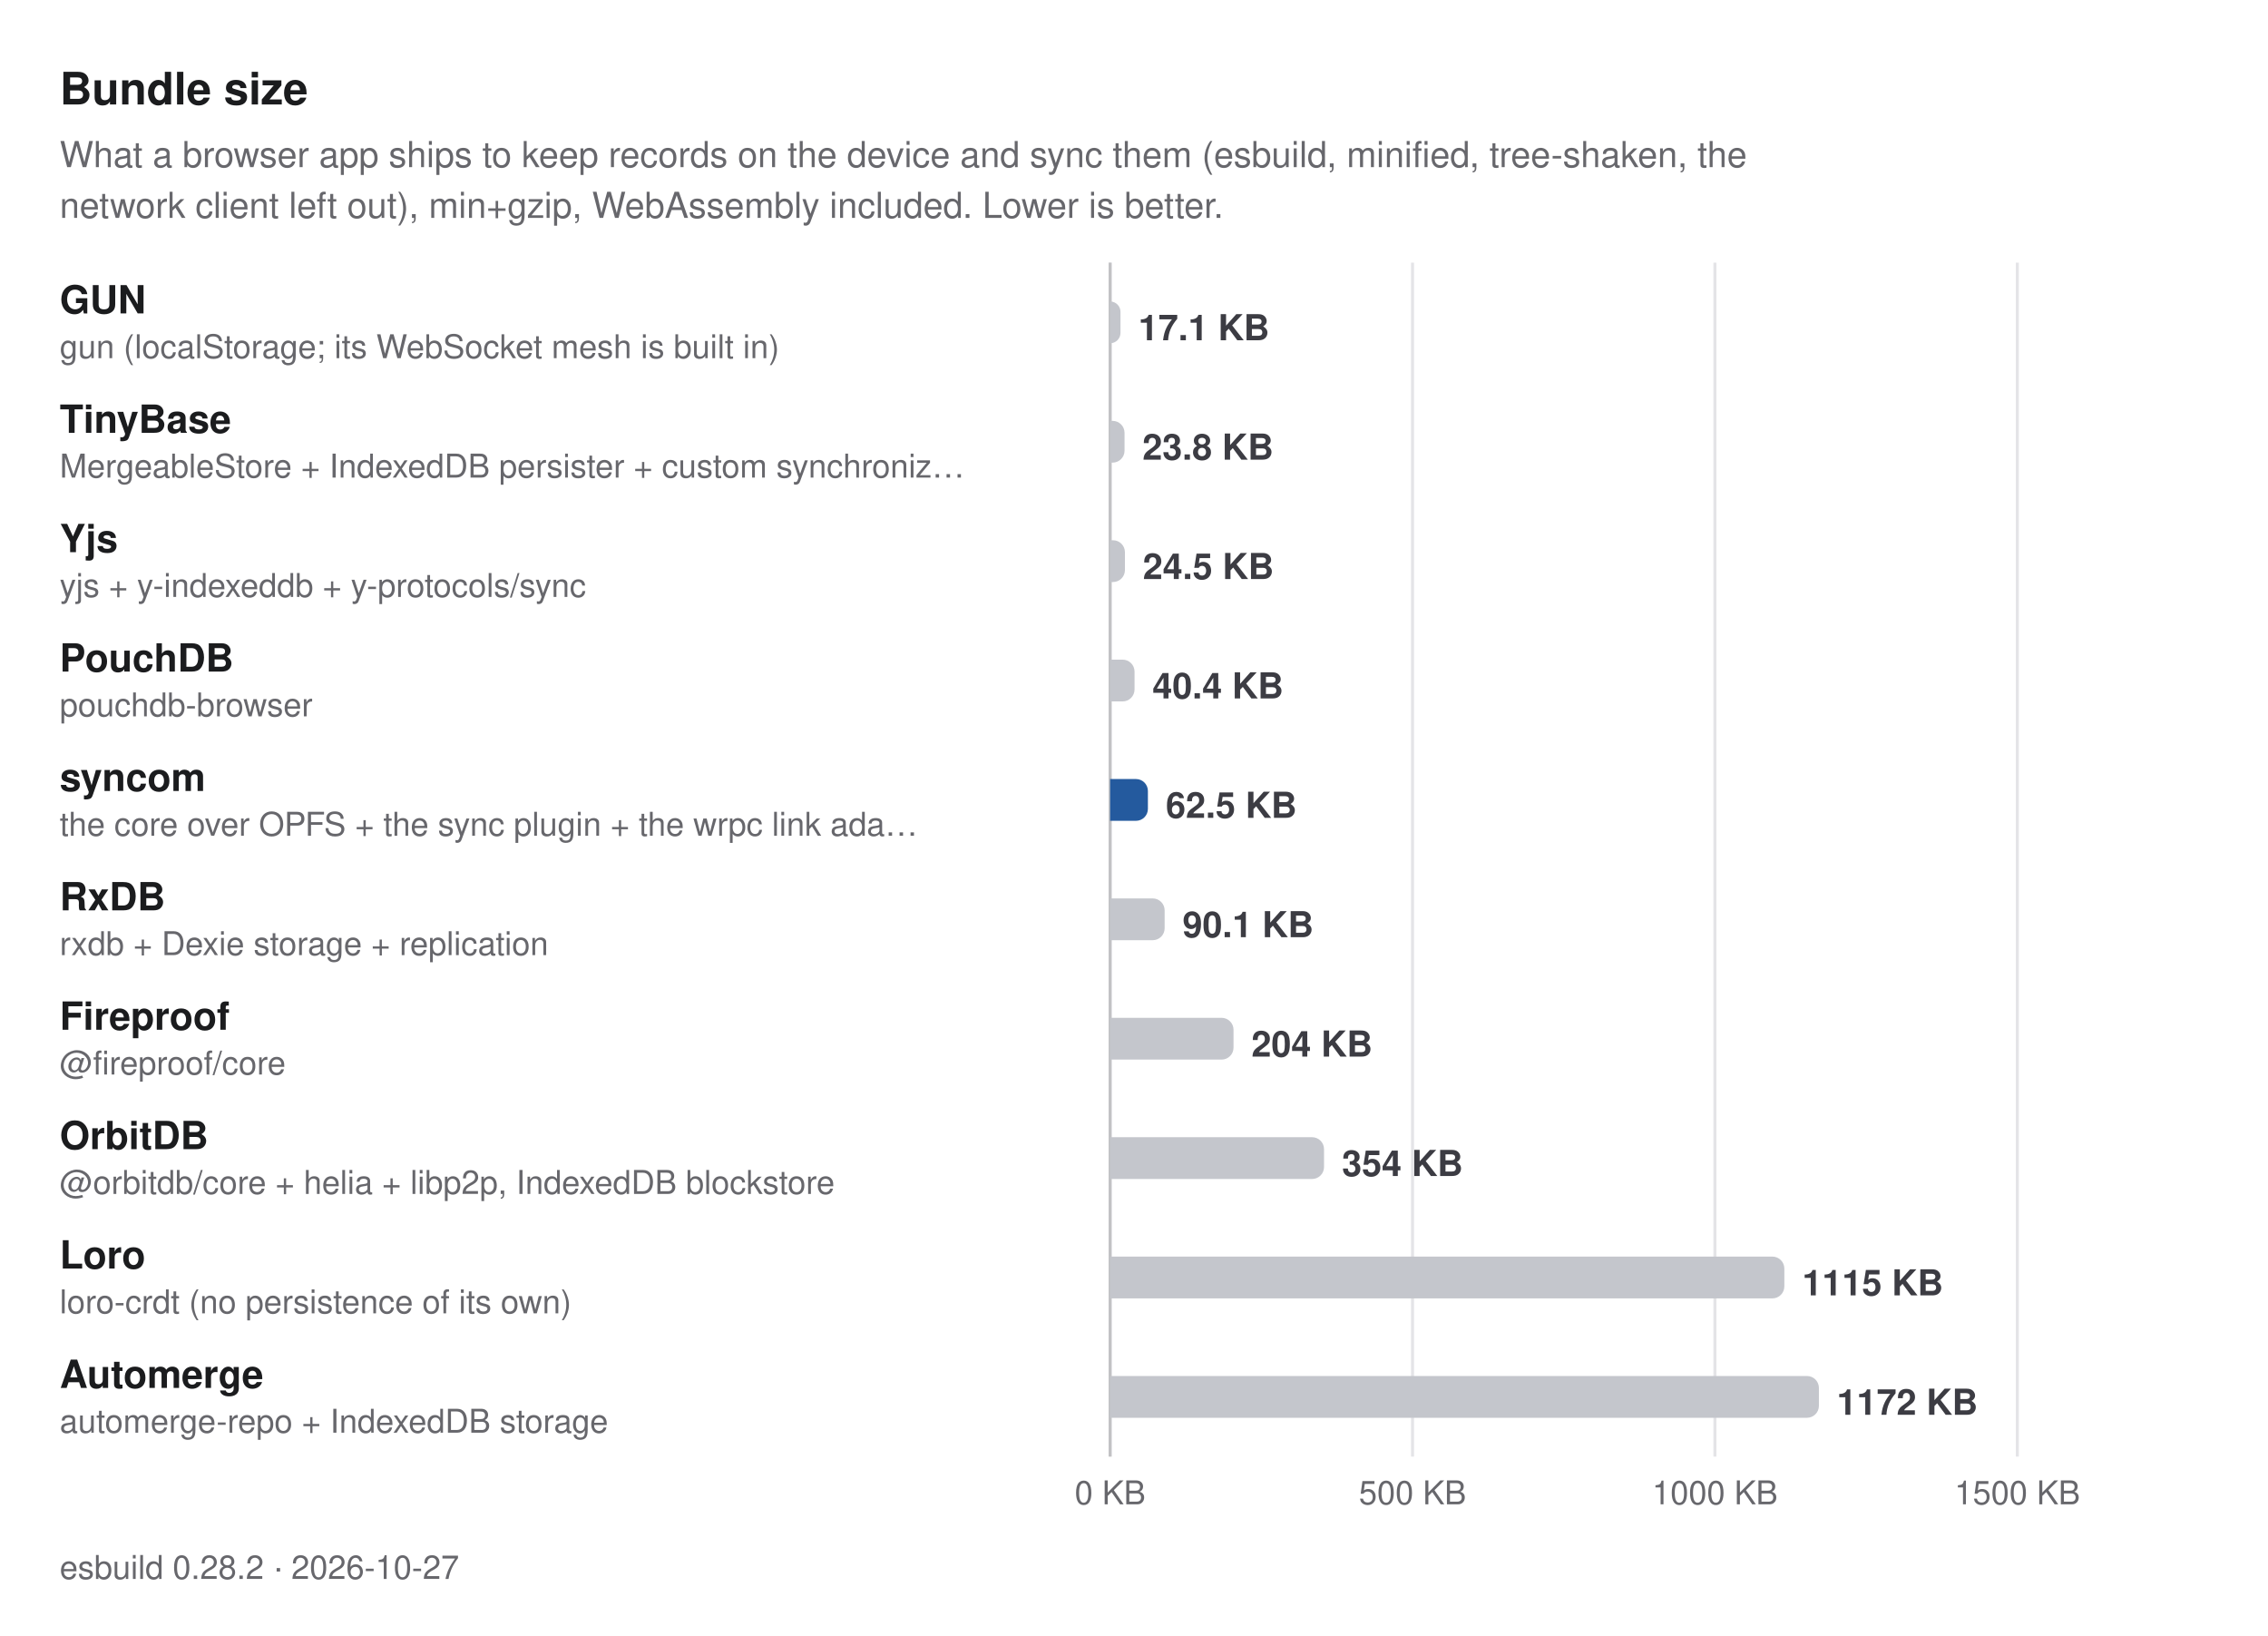
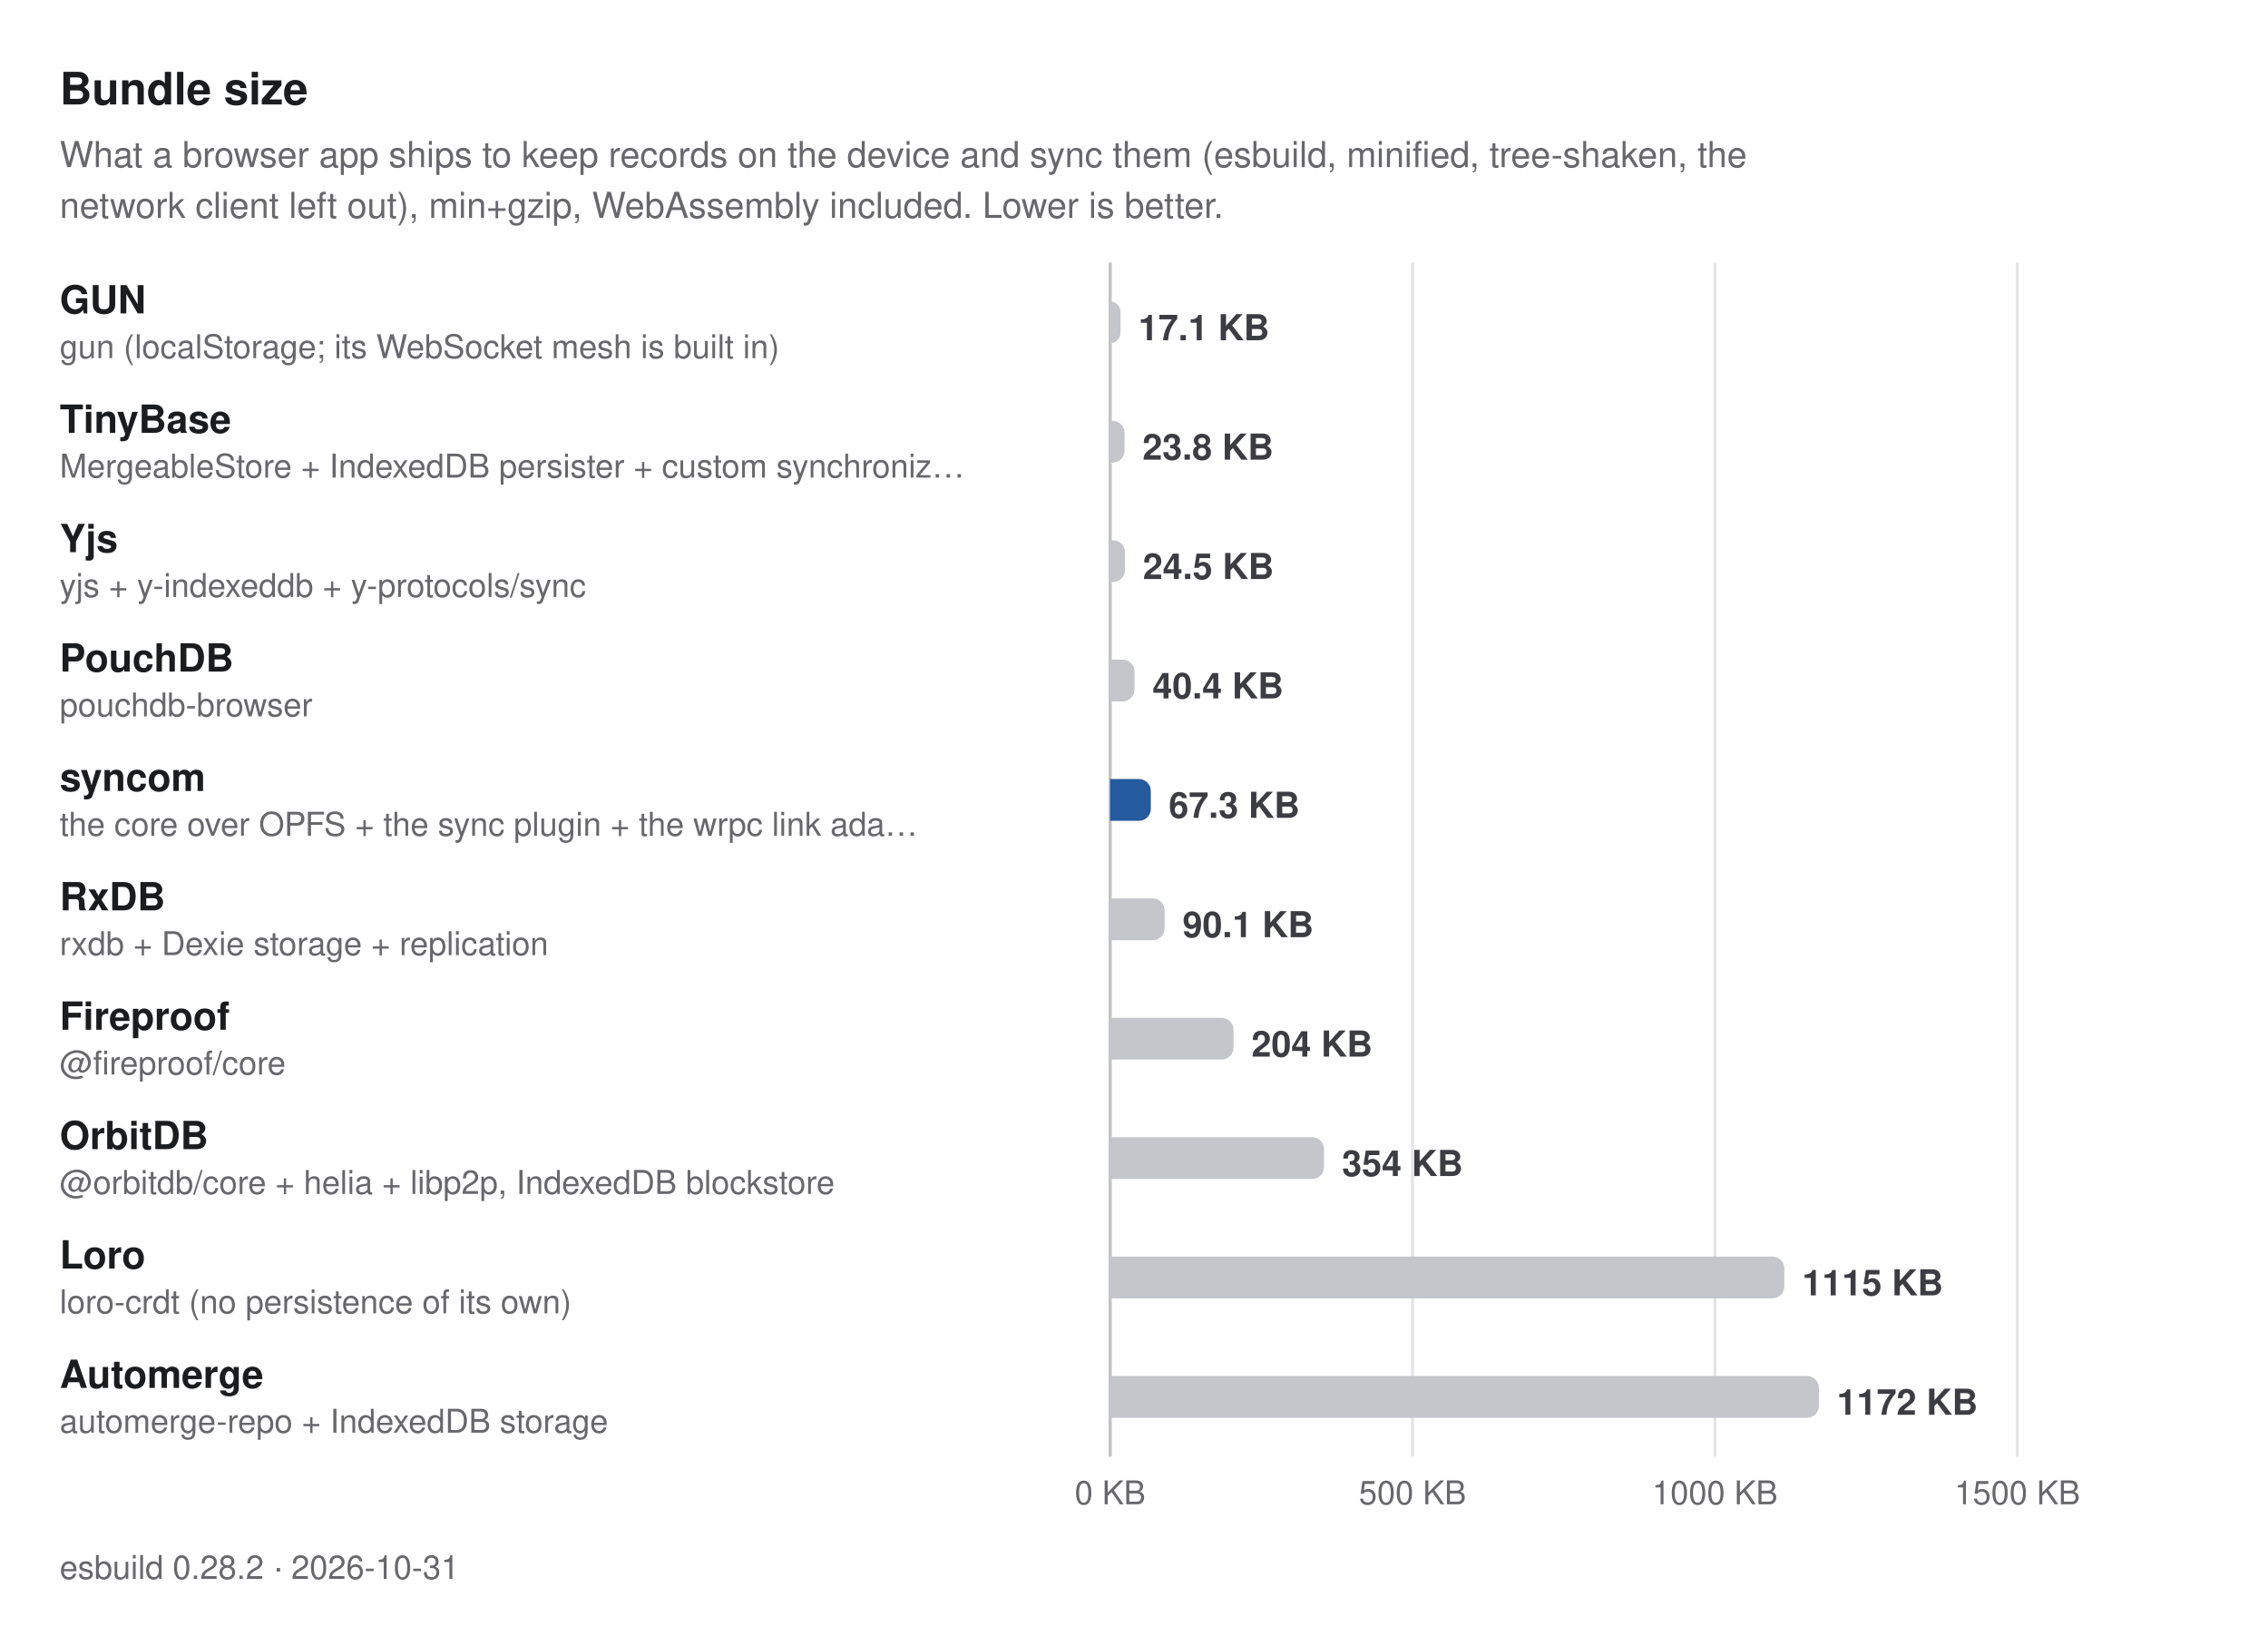
<svg xmlns="http://www.w3.org/2000/svg" width="760" height="548" viewBox="0 0 760 548" role="img" aria-label="Bundle size. What a browser app ships to keep records on the device and sync them (esbuild, minified, tree-shaken, the network client left out), min+gzip, WebAssembly included. Lower is better.">
  <style>
  text { font-family: -apple-system, BlinkMacSystemFont, "Segoe UI", Helvetica, Arial, sans-serif; }
  .title { font-size: 15px; font-weight: 700; fill: #1b1c1e; }
  .subtitle, .caption { font-size: 12px; fill: #67676c; }
  .caption { font-size: 11px; }
  .group { font-size: 11px; font-weight: 600; letter-spacing: 0.06em; fill: #67676c; }
  .label { font-size: 13px; font-weight: 600; fill: #1b1c1e; }
  .label.primary, .label.secondary { font-weight: 700; }
  .sublabel { font-size: 11px; fill: #67676c; }
  .value { font-size: 12px; font-weight: 600; fill: #3c3c43; font-variant-numeric: tabular-nums; }
  .value.small { font-size: 10px; }
  .legend { font-size: 11px; fill: #3c3c43; }
  .tick { font-size: 11px; fill: #67676c; font-variant-numeric: tabular-nums; }
  .grid { stroke: #e4e4e7; stroke-width: 1; }
  .axis { stroke: #c2c2c4; stroke-width: 1; }
  .ref { stroke: #67676c; stroke-width: 1; stroke-dasharray: 3 3; }
  .bar { fill: #c4c6cc; }
  .bar.primary { fill: #245a9e; }
  .bar.secondary { fill: #5e9be6; }
  @media (prefers-color-scheme: dark) {
    .title, .label { fill: #dfdfd6; }
    .subtitle, .caption, .group, .sublabel, .tick { fill: #98989f; }
    .value, .legend { fill: #c2c2c4; }
    .grid { stroke: #2e2e32; }
    .axis { stroke: #48484c; }
    .ref { stroke: #98989f; }
    .bar { fill: #46474e; }
    .bar.primary { fill: #8dbcf2; }
    .bar.secondary { fill: #3d7bd0; }
  }
</style>
  <text class="title" x="20" y="35">Bundle size</text>
  <text class="subtitle" x="20" y="56">What a browser app ships to keep records on the device and sync them (esbuild, minified, tree-shaken, the</text>
  <text class="subtitle" x="20" y="73">network client left out), min+gzip, WebAssembly included. Lower is better.</text>
  <line class="grid" x1="372" y1="88" x2="372" y2="488" />
  <text class="tick" x="372" y="504" text-anchor="middle">0 KB</text>
  <line class="grid" x1="473.333" y1="88" x2="473.333" y2="488" />
  <text class="tick" x="473.333" y="504" text-anchor="middle">500 KB</text>
  <line class="grid" x1="574.667" y1="88" x2="574.667" y2="488" />
  <text class="tick" x="574.667" y="504" text-anchor="middle">1000 KB</text>
  <line class="grid" x1="676" y1="88" x2="676" y2="488" />
  <text class="tick" x="676" y="504" text-anchor="middle">1500 KB</text>
  <line class="axis" x1="372" y1="88" x2="372" y2="488" />
  <g>
    <text class="label" x="20" y="105">GUN</text>
    <text class="sublabel" x="20" y="120">gun (localStorage; its WebSocket mesh is built in)</text>
    <path class="bar" d="M372,101H372A3.471,3.471 0 0 1 375.471,104.471V111.529A3.471,3.471 0 0 1 372,115H372Z" />
    <text class="value" x="381.471" y="114">17.1 KB</text>
  </g>
  <g>
    <text class="label" x="20" y="145">TinyBase</text>
    <text class="sublabel" x="20" y="160">MergeableStore + IndexedDB persister + custom synchroniz…</text>
    <path class="bar" d="M372,141H372.829A4,4 0 0 1 376.829,145V151A4,4 0 0 1 372.829,155H372Z" />
    <text class="value" x="382.829" y="154">23.8 KB</text>
  </g>
  <g>
    <text class="label" x="20" y="185">Yjs</text>
    <text class="sublabel" x="20" y="200">yjs + y-indexeddb + y-protocols/sync</text>
    <path class="bar" d="M372,181H372.962A4,4 0 0 1 376.962,185V191A4,4 0 0 1 372.962,195H372Z" />
    <text class="value" x="382.962" y="194">24.5 KB</text>
  </g>
  <g>
    <text class="label" x="20" y="225">PouchDB</text>
    <text class="sublabel" x="20" y="240">pouchdb-browser</text>
    <path class="bar" d="M372,221H376.183A4,4 0 0 1 380.183,225V231A4,4 0 0 1 376.183,235H372Z" />
    <text class="value" x="386.183" y="234">40.4 KB</text>
  </g>
  <g>
    <text class="label primary" x="20" y="265">syncom</text>
    <text class="sublabel" x="20" y="280">the core over OPFS + the sync plugin + the wrpc link ada…</text>
-     <path class="bar primary" d="M372,261H380.66A4,4 0 0 1 384.66,265V271A4,4 0 0 1 380.66,275H372Z" />
-     <text class="value" x="390.66" y="274">62.5 KB</text>
+     <path class="bar primary" d="M372,261H381.639A4,4 0 0 1 385.639,265V271A4,4 0 0 1 381.639,275H372Z" />
+     <text class="value" x="391.639" y="274">67.3 KB</text>
  </g>
  <g>
    <text class="label" x="20" y="305">RxDB</text>
    <text class="sublabel" x="20" y="320">rxdb + Dexie storage + replication</text>
    <path class="bar" d="M372,301H386.268A4,4 0 0 1 390.268,305V311A4,4 0 0 1 386.268,315H372Z" />
    <text class="value" x="396.268" y="314">90.1 KB</text>
  </g>
  <g>
    <text class="label" x="20" y="345">Fireproof</text>
    <text class="sublabel" x="20" y="360">@fireproof/core</text>
    <path class="bar" d="M372,341H409.349A4,4 0 0 1 413.349,345V351A4,4 0 0 1 409.349,355H372Z" />
    <text class="value" x="419.349" y="354">204 KB</text>
  </g>
  <g>
    <text class="label" x="20" y="385">OrbitDB</text>
    <text class="sublabel" x="20" y="400">@orbitdb/core + helia + libp2p, IndexedDB blockstore</text>
    <path class="bar" d="M372,381H439.679A4,4 0 0 1 443.679,385V391A4,4 0 0 1 439.679,395H372Z" />
    <text class="value" x="449.679" y="394">354 KB</text>
  </g>
  <g>
    <text class="label" x="20" y="425">Loro</text>
    <text class="sublabel" x="20" y="440">loro-crdt (no persistence of its own)</text>
    <path class="bar" d="M372,421H593.925A4,4 0 0 1 597.925,425V431A4,4 0 0 1 593.925,435H372Z" />
    <text class="value" x="603.925" y="434">1115 KB</text>
  </g>
  <g>
    <text class="label" x="20" y="465">Automerge</text>
    <text class="sublabel" x="20" y="480">automerge-repo + IndexedDB storage</text>
    <path class="bar" d="M372,461H605.512A4,4 0 0 1 609.512,465V471A4,4 0 0 1 605.512,475H372Z" />
    <text class="value" x="615.512" y="474">1172 KB</text>
  </g>
-   <text class="caption" x="20" y="529">esbuild 0.28.2 · 2026-10-27</text>
+   <text class="caption" x="20" y="529">esbuild 0.28.2 · 2026-10-31</text>
</svg>
